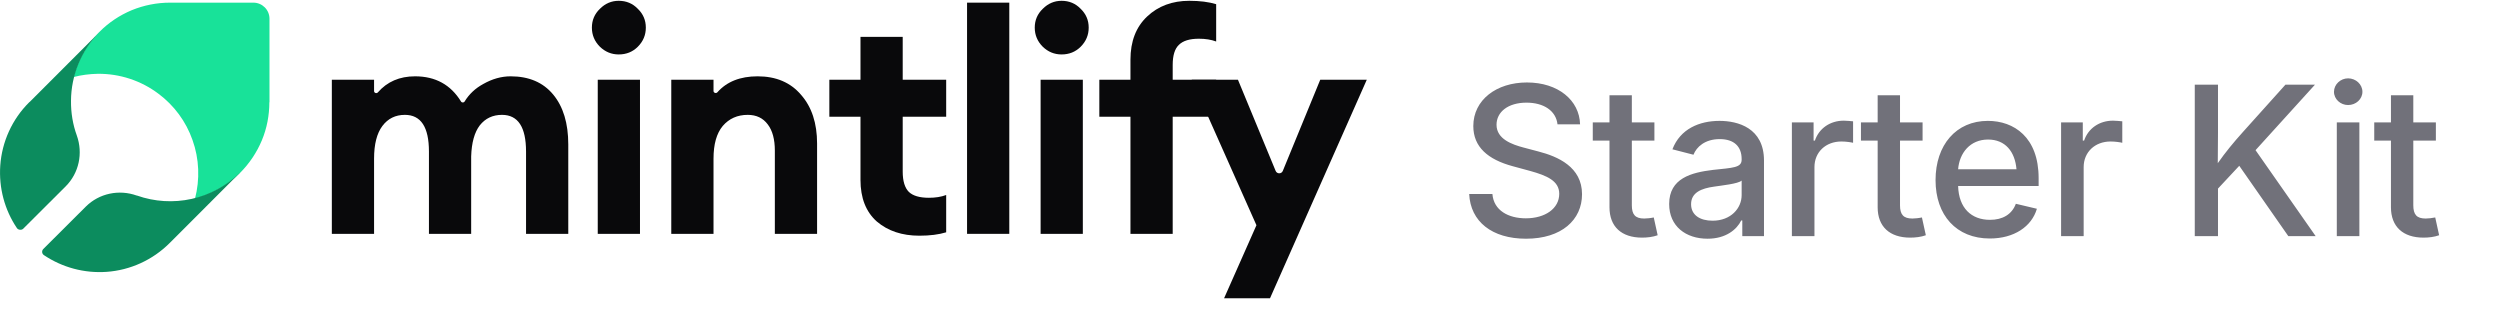
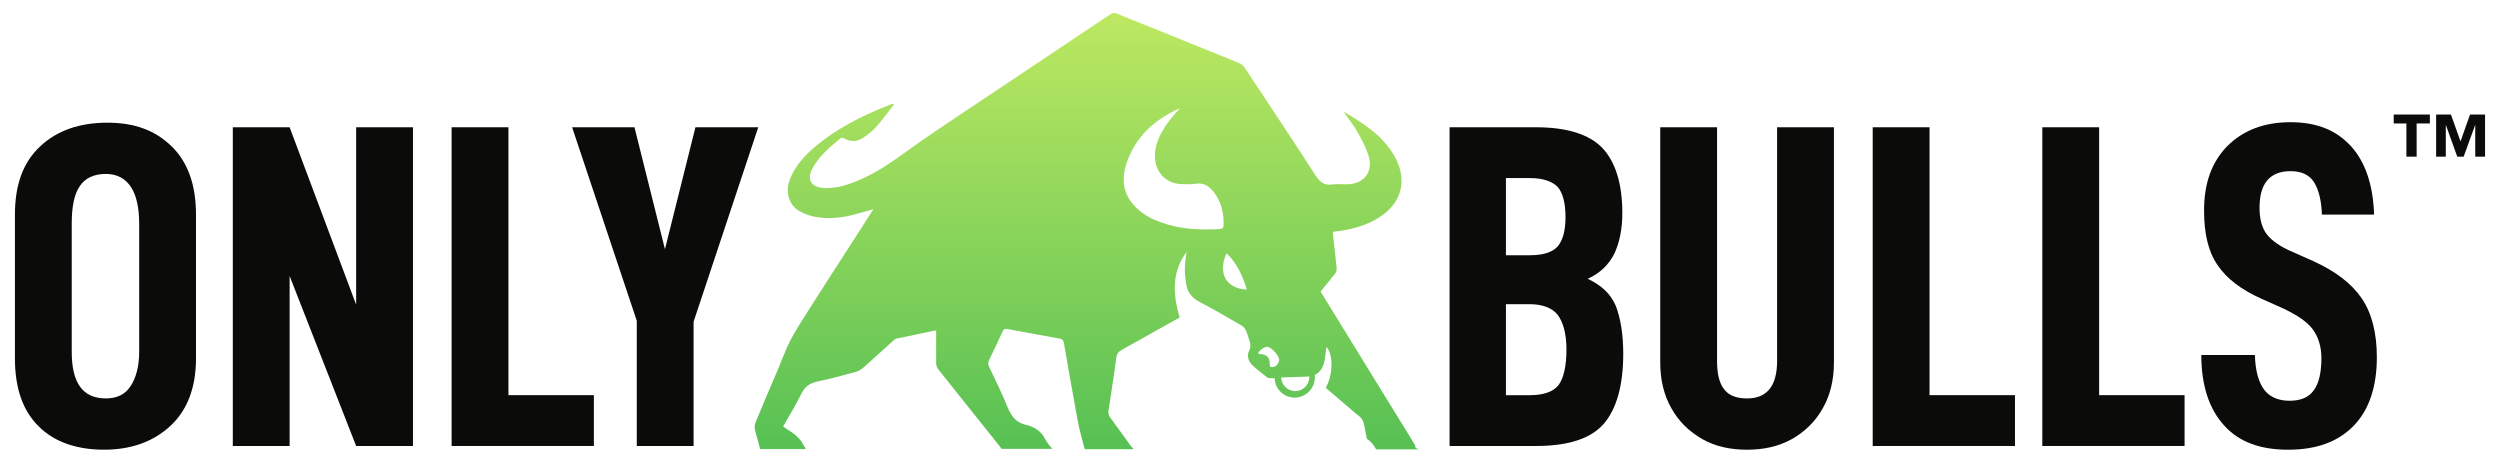
- <svg xmlns="http://www.w3.org/2000/svg" width="180" height="23" viewBox="0 0 180 23" fill="none">
-   <path d="M91.44 21.476H88.133L90.464 16.216L85.802 5.74H89.132L91.847 12.307C91.943 12.536 92.268 12.536 92.362 12.306L95.058 5.74H98.409L91.44 21.476Z" fill="#09090B" />
-   <path d="M81.393 16.837V8.403H79.152V5.74H81.393V4.297C81.393 2.98 81.792 1.944 82.592 1.19C83.391 0.435 84.404 0.058 85.633 0.058C86.387 0.058 87.031 0.139 87.564 0.302V2.988C87.208 2.854 86.794 2.788 86.32 2.788C85.655 2.788 85.174 2.936 84.878 3.232C84.582 3.513 84.434 3.994 84.434 4.674V5.74H87.564V8.403H84.434V16.837H81.393Z" fill="#09090B" />
-   <path d="M76.433 3.92C75.915 3.92 75.463 3.735 75.079 3.365C74.694 2.98 74.502 2.521 74.502 1.989C74.502 1.456 74.694 1.005 75.079 0.635C75.463 0.25 75.915 0.058 76.433 0.058C76.98 0.058 77.438 0.25 77.809 0.635C78.193 1.005 78.386 1.456 78.386 1.989C78.386 2.521 78.193 2.98 77.809 3.365C77.438 3.735 76.98 3.92 76.433 3.92ZM74.924 16.837V5.74H77.964V16.837H74.924Z" fill="#09090B" />
-   <path d="M69.628 16.837V0.191H72.669V16.837H69.628Z" fill="#09090B" />
-   <path d="M66.194 16.97C64.951 16.97 63.93 16.63 63.131 15.949C62.347 15.254 61.955 14.255 61.955 12.953V8.403H59.713V5.74H61.955V2.655H64.995V5.74H68.125V8.403H64.995V12.354C64.995 13.034 65.143 13.523 65.439 13.819C65.735 14.1 66.216 14.24 66.882 14.24C67.355 14.24 67.769 14.174 68.125 14.04V16.726C67.592 16.889 66.948 16.97 66.194 16.97Z" fill="#09090B" />
-   <path d="M48.332 16.837V5.74H51.373V6.551C51.373 6.688 51.559 6.748 51.65 6.646C52.328 5.879 53.293 5.495 54.546 5.495C55.878 5.495 56.921 5.939 57.676 6.827C58.445 7.7 58.83 8.869 58.83 10.334V16.837H55.789V10.844C55.789 10.03 55.619 9.402 55.279 8.958C54.939 8.499 54.458 8.27 53.836 8.27C53.096 8.27 52.497 8.536 52.038 9.069C51.594 9.601 51.373 10.386 51.373 11.421V16.837H48.332Z" fill="#09090B" />
-   <path d="M44.547 3.92C44.029 3.92 43.578 3.735 43.193 3.365C42.809 2.98 42.616 2.521 42.616 1.989C42.616 1.456 42.809 1.005 43.193 0.635C43.578 0.25 44.029 0.058 44.547 0.058C45.095 0.058 45.553 0.25 45.923 0.635C46.308 1.005 46.5 1.456 46.5 1.989C46.5 2.521 46.308 2.98 45.923 3.365C45.553 3.735 45.095 3.92 44.547 3.92ZM43.038 16.837V5.74H46.079V16.837H43.038Z" fill="#09090B" />
-   <path d="M37.875 16.837V10.911C37.875 9.15 37.298 8.27 36.144 8.27C35.478 8.27 34.945 8.521 34.546 9.024C34.161 9.527 33.954 10.275 33.924 11.266V16.837H30.884V10.911C30.884 9.15 30.306 8.27 29.152 8.27C28.472 8.27 27.932 8.536 27.532 9.069C27.133 9.601 26.933 10.386 26.933 11.421V16.837H23.892V5.74H26.933V6.559C26.933 6.695 27.116 6.755 27.206 6.652C27.878 5.881 28.771 5.495 29.885 5.495C31.349 5.495 32.452 6.1 33.193 7.309C33.252 7.404 33.395 7.403 33.454 7.307C33.774 6.78 34.219 6.361 34.79 6.05C35.441 5.68 36.099 5.495 36.765 5.495C38.082 5.495 39.103 5.932 39.828 6.805C40.553 7.678 40.916 8.876 40.916 10.4V16.837H37.875Z" fill="#09090B" />
-   <path d="M19.403 7.362V1.35C19.403 0.705 18.879 0.191 18.244 0.191H12.235C11.291 0.191 10.357 0.378 9.487 0.733C8.618 1.098 7.824 1.621 7.16 2.295L7.114 2.341C6.235 3.23 5.609 4.333 5.291 5.548C5.861 5.399 6.45 5.324 7.039 5.314C8.609 5.296 10.151 5.801 11.403 6.745C12.534 7.586 13.394 8.746 13.861 10.083C14.347 11.438 14.403 12.916 14.039 14.309C15.244 13.991 16.356 13.364 17.244 12.486L17.291 12.439C17.954 11.775 18.487 10.98 18.851 10.111C19.216 9.241 19.393 8.306 19.393 7.362H19.403Z" fill="#18E299" />
-   <path d="M5.112 7.26C5.121 5.416 5.857 3.646 7.151 2.324L2.151 7.326C2.133 7.344 2.114 7.354 2.095 7.372C0.876 8.583 0.14 10.204 0.019 11.918C-0.092 13.52 0.327 15.103 1.22 16.426C1.306 16.552 1.537 16.593 1.667 16.472L4.73 13.417C5.689 12.458 5.987 11.033 5.531 9.757C5.242 8.965 5.103 8.117 5.112 7.26Z" fill="#0C8C5E" />
-   <path d="M17.262 12.44C16.303 13.38 15.102 14.032 13.799 14.321C12.486 14.61 11.127 14.526 9.861 14.079C9.861 14.079 9.851 14.079 9.842 14.079C8.567 13.622 7.142 13.921 6.183 14.871L3.12 17.926C2.99 18.056 3.009 18.27 3.167 18.373C4.489 19.258 6.072 19.686 7.673 19.574C9.386 19.453 10.997 18.717 12.216 17.497L12.263 17.451L17.262 12.449V12.44Z" fill="#0C8C5E" />
-   <text x="105" y="17" font-family="Inter, ui-sans-serif, system-ui, -apple-system, sans-serif" font-size="15" font-weight="500" fill="#71717A" letter-spacing="-0.01em">Starter Kit</text>
+ <svg xmlns="http://www.w3.org/2000/svg" width="100%" height="100%" viewBox="0 0 1070 200" version="1.1" xml:space="preserve" style="fill-rule:evenodd;clip-rule:evenodd;stroke-linejoin:round;stroke-miterlimit:2;">
+   <g id="Artboard1" transform="matrix(0.964833,0,0,0.930233,-149.5491,-333.0233)">
+     <rect x="155" y="358" width="1109" height="215" style="fill:none;" />
+     <g transform="matrix(1.036449,0,0,1.075,-36.74299,-19.325)">
+       <path d="M1136.85,532.99C1130.52,526.07 1127.16,515.99 1127.16,502.94L1150.09,502.94C1150.29,509.66 1151.67,514.6 1154.05,517.77C1156.42,520.93 1160.18,522.52 1164.92,522.52C1169.66,522.52 1173.03,521.14 1175.2,518.17C1177.37,515.4 1178.56,510.66 1178.56,504.33C1178.56,499.19 1177.17,495.04 1174.8,491.87C1172.43,488.71 1168.28,485.94 1162.54,483.17L1153.25,479.02C1144.35,475.07 1138.03,470.32 1134.07,464.39C1130.12,458.66 1128.34,450.95 1128.34,441.06C1128.34,429.59 1131.5,420.5 1138.23,413.58C1144.95,406.86 1153.85,403.3 1165.32,403.3C1176.79,403.3 1185.09,406.86 1191.22,413.58C1197.35,420.3 1200.71,430.19 1201.11,442.84L1178.77,442.84C1178.57,436.71 1177.38,432.16 1175.41,429C1173.43,425.84 1170.07,424.26 1165.33,424.26C1156.43,424.26 1152.08,429.6 1152.08,439.88C1152.08,444.62 1153.07,448.58 1155.24,451.35C1157.42,454.12 1161.17,456.69 1166.31,458.86L1175.21,462.81C1184.7,467.16 1191.42,472.3 1195.77,478.63C1200.12,484.96 1202.29,493.46 1202.29,503.94C1202.29,516.59 1198.93,526.48 1192.4,533.2C1185.68,540.12 1176.38,543.48 1164.33,543.48C1152.28,543.48 1143.18,540.12 1136.85,533L1136.85,532.99Z" style="fill:#0b0c0a;fill-rule:nonzero;" />
+     </g>
+     <g transform="matrix(1.036449,0,0,1.075,-36.74299,-19.325)">
+       <path d="M1059.11,405.47L1083.43,405.47L1083.43,520.13L1120,520.13L1120,541.88L1059.11,541.88L1059.11,405.47Z" style="fill:#0b0c0a;fill-rule:nonzero;" />
+     </g>
+     <g transform="matrix(1.036449,0,0,1.075,-36.74299,-19.325)">
+       <path d="M986.52,405.47L1010.84,405.47L1010.84,520.13L1047.41,520.13L1047.41,541.88L986.52,541.88L986.52,405.47Z" style="fill:#0b0c0a;fill-rule:nonzero;" />
+     </g>
+     <g transform="matrix(1.036449,0,0,1.075,-36.74299,-19.325)">
+       <path d="M913.57,538.92C908.04,535.76 903.49,531.41 900.32,525.67C897.16,520.13 895.58,513.61 895.58,506.1L895.58,405.47L919.9,405.47L919.9,505.51C919.9,511.05 920.89,515.2 923.06,517.77C925.04,520.34 928.4,521.53 932.75,521.53C941.25,521.53 945.6,516.19 945.6,505.52L945.6,405.48L969.92,405.48L969.92,506.11C969.92,513.62 968.34,520.15 965.18,525.68C962.02,531.41 957.47,535.76 951.93,538.93C946.2,542.09 939.87,543.48 932.76,543.48C925.65,543.48 919.12,542.1 913.58,538.93L913.57,538.92Z" style="fill:#0b0c0a;fill-rule:nonzero;" />
+     </g>
+     <g transform="matrix(1.036449,0,0,1.075,-36.74299,-19.325)">
+       <path d="M876.59,481.98C878.57,487.12 879.75,494.04 879.75,502.34C879.75,516.18 876.79,526.26 871.25,532.59C865.52,538.92 855.83,541.88 842.39,541.88L805.42,541.88L805.42,405.47L842.39,405.47C855.64,405.47 865.12,408.44 870.86,414.37C876.39,420.3 879.36,429.59 879.36,442.25C879.36,448.97 878.17,454.71 876,459.45C873.63,464.19 869.87,467.95 864.53,470.32C870.46,473.09 874.42,476.84 876.59,481.98ZM829.54,427.22L829.54,460.24L839.82,460.24C845.35,460.24 849.31,459.05 851.68,456.48C853.86,453.91 855.04,449.76 855.04,443.83C855.04,437.9 853.86,433.55 851.68,430.98C849.31,428.61 845.35,427.22 839.82,427.22L829.54,427.22ZM852.08,515.79C854.25,512.82 855.44,507.68 855.44,500.57C855.44,493.85 854.05,488.91 851.68,485.74C849.31,482.77 845.16,481.19 839.62,481.19L829.54,481.19L829.54,520.14L839.62,520.14C845.55,520.14 849.7,518.76 852.08,515.79Z" style="fill:#0b0c0a;fill-rule:nonzero;" />
+     </g>
+     <g transform="matrix(1.036449,0,0,1.075,-36.74299,-19.325)">
+       <path d="M481.86,488.69L481.86,541.88L457.54,541.88L457.54,488.3L429.86,405.46L456.55,405.46L469.6,457.65L482.65,405.46L509.54,405.46L481.86,488.69Z" style="fill:#0b0c0a;fill-rule:nonzero;" />
+     </g>
+     <g transform="matrix(1.036449,0,0,1.075,-36.74299,-19.325)">
+       <path d="M378.29,405.47L402.61,405.47L402.61,520.13L439.18,520.13L439.18,541.88L378.29,541.88L378.29,405.47Z" style="fill:#0b0c0a;fill-rule:nonzero;" />
+     </g>
+     <g transform="matrix(1.036449,0,0,1.075,-36.74299,-19.325)">
+       <path d="M361.75,405.47L361.75,541.88L337.43,541.88L308.96,469.13L308.96,541.88L284.64,541.88L284.64,405.47L308.96,405.47L337.43,481.39L337.43,405.47L361.75,405.47Z" style="fill:#0b0c0a;fill-rule:nonzero;" />
+     </g>
+     <g transform="matrix(1.036449,0,0,1.075,-36.74299,-19.325)">
+       <path d="M201.67,533.59C194.75,526.87 191.39,517.18 191.39,504.33L191.39,442.85C191.39,430 194.95,420.31 202.26,413.59C209.38,406.87 219.06,403.51 230.93,403.51C242.8,403.51 251.49,406.87 258.41,413.59C265.33,420.31 268.89,430 268.89,442.85L268.89,504.33C268.89,516.98 265.13,526.67 257.82,533.39C250.51,540.11 241.02,543.47 229.55,543.47C218.08,543.47 208.4,540.31 201.67,533.59ZM240.81,516.39C243.18,512.83 244.57,507.89 244.57,501.56L244.57,446.8C244.57,439.88 243.38,434.54 241.01,430.98C238.64,427.42 235.08,425.44 230.33,425.44C225.19,425.44 221.43,427.22 219.06,430.78C216.69,434.34 215.7,439.68 215.7,446.79L215.7,501.55C215.7,514.99 220.44,521.52 230.33,521.52C234.88,521.52 238.44,519.94 240.81,516.38L240.81,516.39Z" style="fill:#0b0c0a;fill-rule:nonzero;" />
+     </g>
+     <g transform="matrix(1.036449,0,0,1.075,-36.74299,-19.325)">
+       <path d="M790.82,541.85C788.58,538.07 786.25,534.34 783.92,530.56C776.32,518.24 768.71,505.88 761.15,493.57C757.51,487.65 753.87,481.72 750.19,475.75C752.29,473.18 754.43,470.67 756.44,468.1C756.86,467.54 757.19,466.61 757.09,465.91C756.72,461.99 756.25,458.03 755.83,454.11C755.69,452.85 755.55,451.54 755.41,450.24C756.62,450.05 757.6,449.96 758.63,449.82C764.51,448.93 770.15,447.3 775.24,444.08C784.9,438.02 787.56,428.08 781.96,418.05C776.97,409.14 768.76,403.87 759.94,398.74C762.14,401.87 764.33,404.48 765.96,407.42C767.83,410.73 769.65,414.14 770.77,417.78C772.82,424.45 768.86,429.63 761.95,429.86C759.71,429.95 757.42,429.63 755.23,429.95C751.78,430.46 749.91,428.92 748.05,426.08C738.02,410.54 727.8,395.15 717.59,379.76C717.03,378.92 716.05,378.27 715.12,377.89C706.53,374.39 697.95,370.94 689.32,367.44C680.41,363.85 671.5,360.21 662.54,356.66C662.03,356.43 661.19,356.57 660.67,356.85C658.15,358.44 655.73,360.12 653.25,361.75C642.99,368.61 632.67,375.51 622.37,382.42C614.2,387.88 605.99,393.34 597.83,398.79C590.04,404.06 582.11,409.19 574.5,414.74C568.06,419.41 561.63,424.02 554.35,427.34C549.08,429.72 543.71,431.73 537.84,431.49C531.92,431.21 530.05,427.71 533.03,422.53C535.92,417.45 540.35,413.81 544.74,410.17C545.02,409.94 545.72,409.98 546.09,410.17C549.03,411.85 551.92,411.71 554.63,409.84C556.63,408.49 558.55,406.95 560.18,405.13C562.84,402.14 565.17,398.88 567.6,395.71C567.46,395.57 567.32,395.48 567.23,395.34C566.76,395.53 566.25,395.67 565.78,395.85C565.31,396.04 564.8,396.27 564.29,396.46C553.38,400.85 542.97,406.12 533.87,413.77C529.58,417.41 525.8,421.51 523.47,426.79C520.9,432.57 522.21,438.41 527.16,441.35C529.31,442.61 531.83,443.45 534.25,443.87C539.89,444.85 545.54,444.2 551.09,442.7C553.61,442.05 556.13,441.25 558.84,440.51C556.74,443.82 554.74,446.9 552.73,450.03C545.17,461.74 537.61,473.45 530.1,485.25C527.67,489.08 525.25,492.9 523.15,496.91C521.19,500.78 519.74,504.93 518.02,508.95C514.75,516.6 511.49,524.21 508.32,531.9C507.95,532.79 507.9,534 508.13,534.98C508.74,537.64 509.58,540.25 510.37,543.19L529.73,543.19L529.73,542.68C529.45,542.45 529.22,542.12 528.98,541.65C527.49,538.52 524.83,536.52 521.98,534.79C521.37,534.42 520.81,534 520.16,533.53C522.77,528.91 525.57,524.43 527.86,519.72C529.45,516.41 531.69,514.91 535.14,514.22C540.51,513.15 545.78,511.65 551.09,510.21C552.3,509.88 553.52,509.23 554.45,508.39C558.88,504.52 563.17,500.51 567.56,496.59C567.88,496.31 568.21,496.03 568.59,495.94C574.19,494.77 579.79,493.61 585.39,492.44C585.53,492.44 585.71,492.49 585.67,492.49L585.67,506.35C585.67,507.24 585.95,508.26 586.46,508.92C595.14,519.84 603.82,530.66 612.49,541.53C612.82,541.95 613.14,542.37 613.7,543.12L613.28,543.12L634.93,543.12C634.93,543.12 635.21,542.93 635.35,542.89C635.07,542.7 634.79,542.42 634.6,542.19C633.81,541.16 632.92,540.14 632.36,538.97C630.63,535.47 627.65,533.65 624.15,532.86C620.05,531.93 617.94,529.31 616.36,525.54C613.93,519.57 611.09,513.78 608.33,507.95C607.86,506.92 607.86,506.13 608.33,505.1C610.29,501.09 612.2,497.03 614.07,492.97C614.49,492.04 614.95,491.62 616.07,491.8C623.58,493.2 631.14,494.6 638.7,495.95C640.1,496.18 640.24,497.16 640.43,498.28C642.34,509.2 644.21,520.11 646.26,531.03C647,535 648.12,538.87 649.2,543.07C649.29,543.12 649.38,543.16 649.48,543.26L669.91,543.26C669.91,543.26 670,542.98 670,542.84C669.62,542.61 669.25,542.23 668.88,541.72C665.99,537.57 662.91,533.56 659.97,529.4C659.55,528.75 659.32,527.72 659.41,526.97C660.53,519.32 661.79,511.72 662.77,504.02C663.05,501.97 664.21,501.22 665.66,500.43C673.73,495.95 681.76,491.43 689.87,486.9C687.07,477.1 686.32,467.54 692.86,458.82C692.11,462.93 691.83,466.98 692.49,471.14C692.54,471.56 692.63,471.98 692.67,472.35C693.09,476.55 695.66,478.83 699.2,480.65C705.12,483.73 710.87,487.13 716.65,490.49C717.35,490.91 717.86,491.7 718.23,492.45C718.75,493.48 719.02,494.6 719.4,495.67C720.05,497.44 720.61,499.08 719.63,501.08C718.65,503.09 719.21,505.42 720.7,506.96C722.75,509.06 725.18,510.79 727.47,512.6C727.89,512.93 728.59,512.88 729.15,512.88L730.55,512.88C730.69,517.5 734.47,521.18 739.13,521.18C743.79,521.18 747.76,517.31 747.76,512.6C747.76,512.23 747.76,511.85 747.67,511.53C749.72,510.5 751.12,508.68 751.77,505.98C752.28,503.79 752.38,501.5 752.65,499.5C755.64,502.35 755.68,511.26 752.42,516.99C756.01,520.02 759.56,523.1 763.2,526.18C764.32,527.16 765.39,528.14 766.6,529.03C768.05,530.1 768.61,531.5 768.93,533.28C769.26,535.1 769.63,536.92 770,538.74C771.68,539.91 773.03,541.45 773.97,543.31L792.86,543.31C791.79,543.31 791.13,542.98 790.57,542.05L790.8,541.91L790.82,541.85ZM707.04,449.06C698.46,449.48 689.92,449.15 681.76,446.12C677.56,444.58 673.64,442.48 670.56,439.12C665.33,433.57 664.96,426.94 667.39,420.18C671.4,409.12 679.47,401.89 690.02,397.32C686.62,401.01 683.44,404.83 681.3,409.4C679.85,412.57 679.01,415.84 679.39,419.34C680.04,425.4 684.61,429.65 690.73,429.79C692.69,429.79 694.65,429.98 696.56,429.65C700.57,429 703.09,431.1 705.14,434.08C707.89,438.05 708.83,442.57 708.69,447.38C708.69,448.55 708.22,448.92 707.11,448.97L707.06,449.06L707.04,449.06ZM709.93,459.37C714.5,463.71 716.84,469.12 718.66,474.91C710.82,474.72 705.73,468.94 709.93,459.37ZM729.15,508.12C727.38,508.03 730.41,502.8 724.07,502.52C722.3,502.43 725.61,499.35 727.38,499.44C729.15,499.53 732.56,503.27 732.46,505.04C732.37,506.81 730.92,508.21 729.15,508.12ZM739.37,518.39C736.1,518.39 733.45,515.78 733.35,512.56C736.99,512.42 740.58,512.33 744.22,512.19C744.59,512.19 745.01,512.14 745.39,512.05L745.39,512.38C745.39,515.69 742.68,518.4 739.37,518.4L739.37,518.39Z" style="fill:url(#_Linear1);fill-rule:nonzero;" />
+     </g>
+     <g transform="matrix(1.036449,0,0,1.075,-36.74299,-19.325)">
+       <path d="M1209.51,403.84L1209.51,400.01L1224.98,400.01L1224.98,403.84L1219.32,403.84L1219.32,418.06L1214.94,418.06L1214.94,403.84L1209.51,403.84ZM1236.71,418.06L1231.8,404.41L1231.8,418.06L1227.66,418.06L1227.66,400.01L1234,400.01L1238.1,411.52L1242.18,400.01L1248.6,400.01L1248.6,418.06L1244.4,418.06L1244.4,404.41L1239.44,418.06L1236.7,418.06L1236.71,418.06Z" style="fill:#0b0c0a;fill-rule:nonzero;" />
+     </g>
+   </g>
+   <defs>
+     <linearGradient id="_Linear1" x1="0" y1="0" x2="1" y2="0" gradientUnits="userSpaceOnUse" gradientTransform="matrix(-0.55,250.9,-250.9,-0.55,650.84,347.46)">
+       <stop offset="0" style="stop-color:rgb(194,234,98);stop-opacity:1" />
+       <stop offset="1" style="stop-color:rgb(57,181,80);stop-opacity:1" />
+     </linearGradient>
+   </defs>
</svg>
